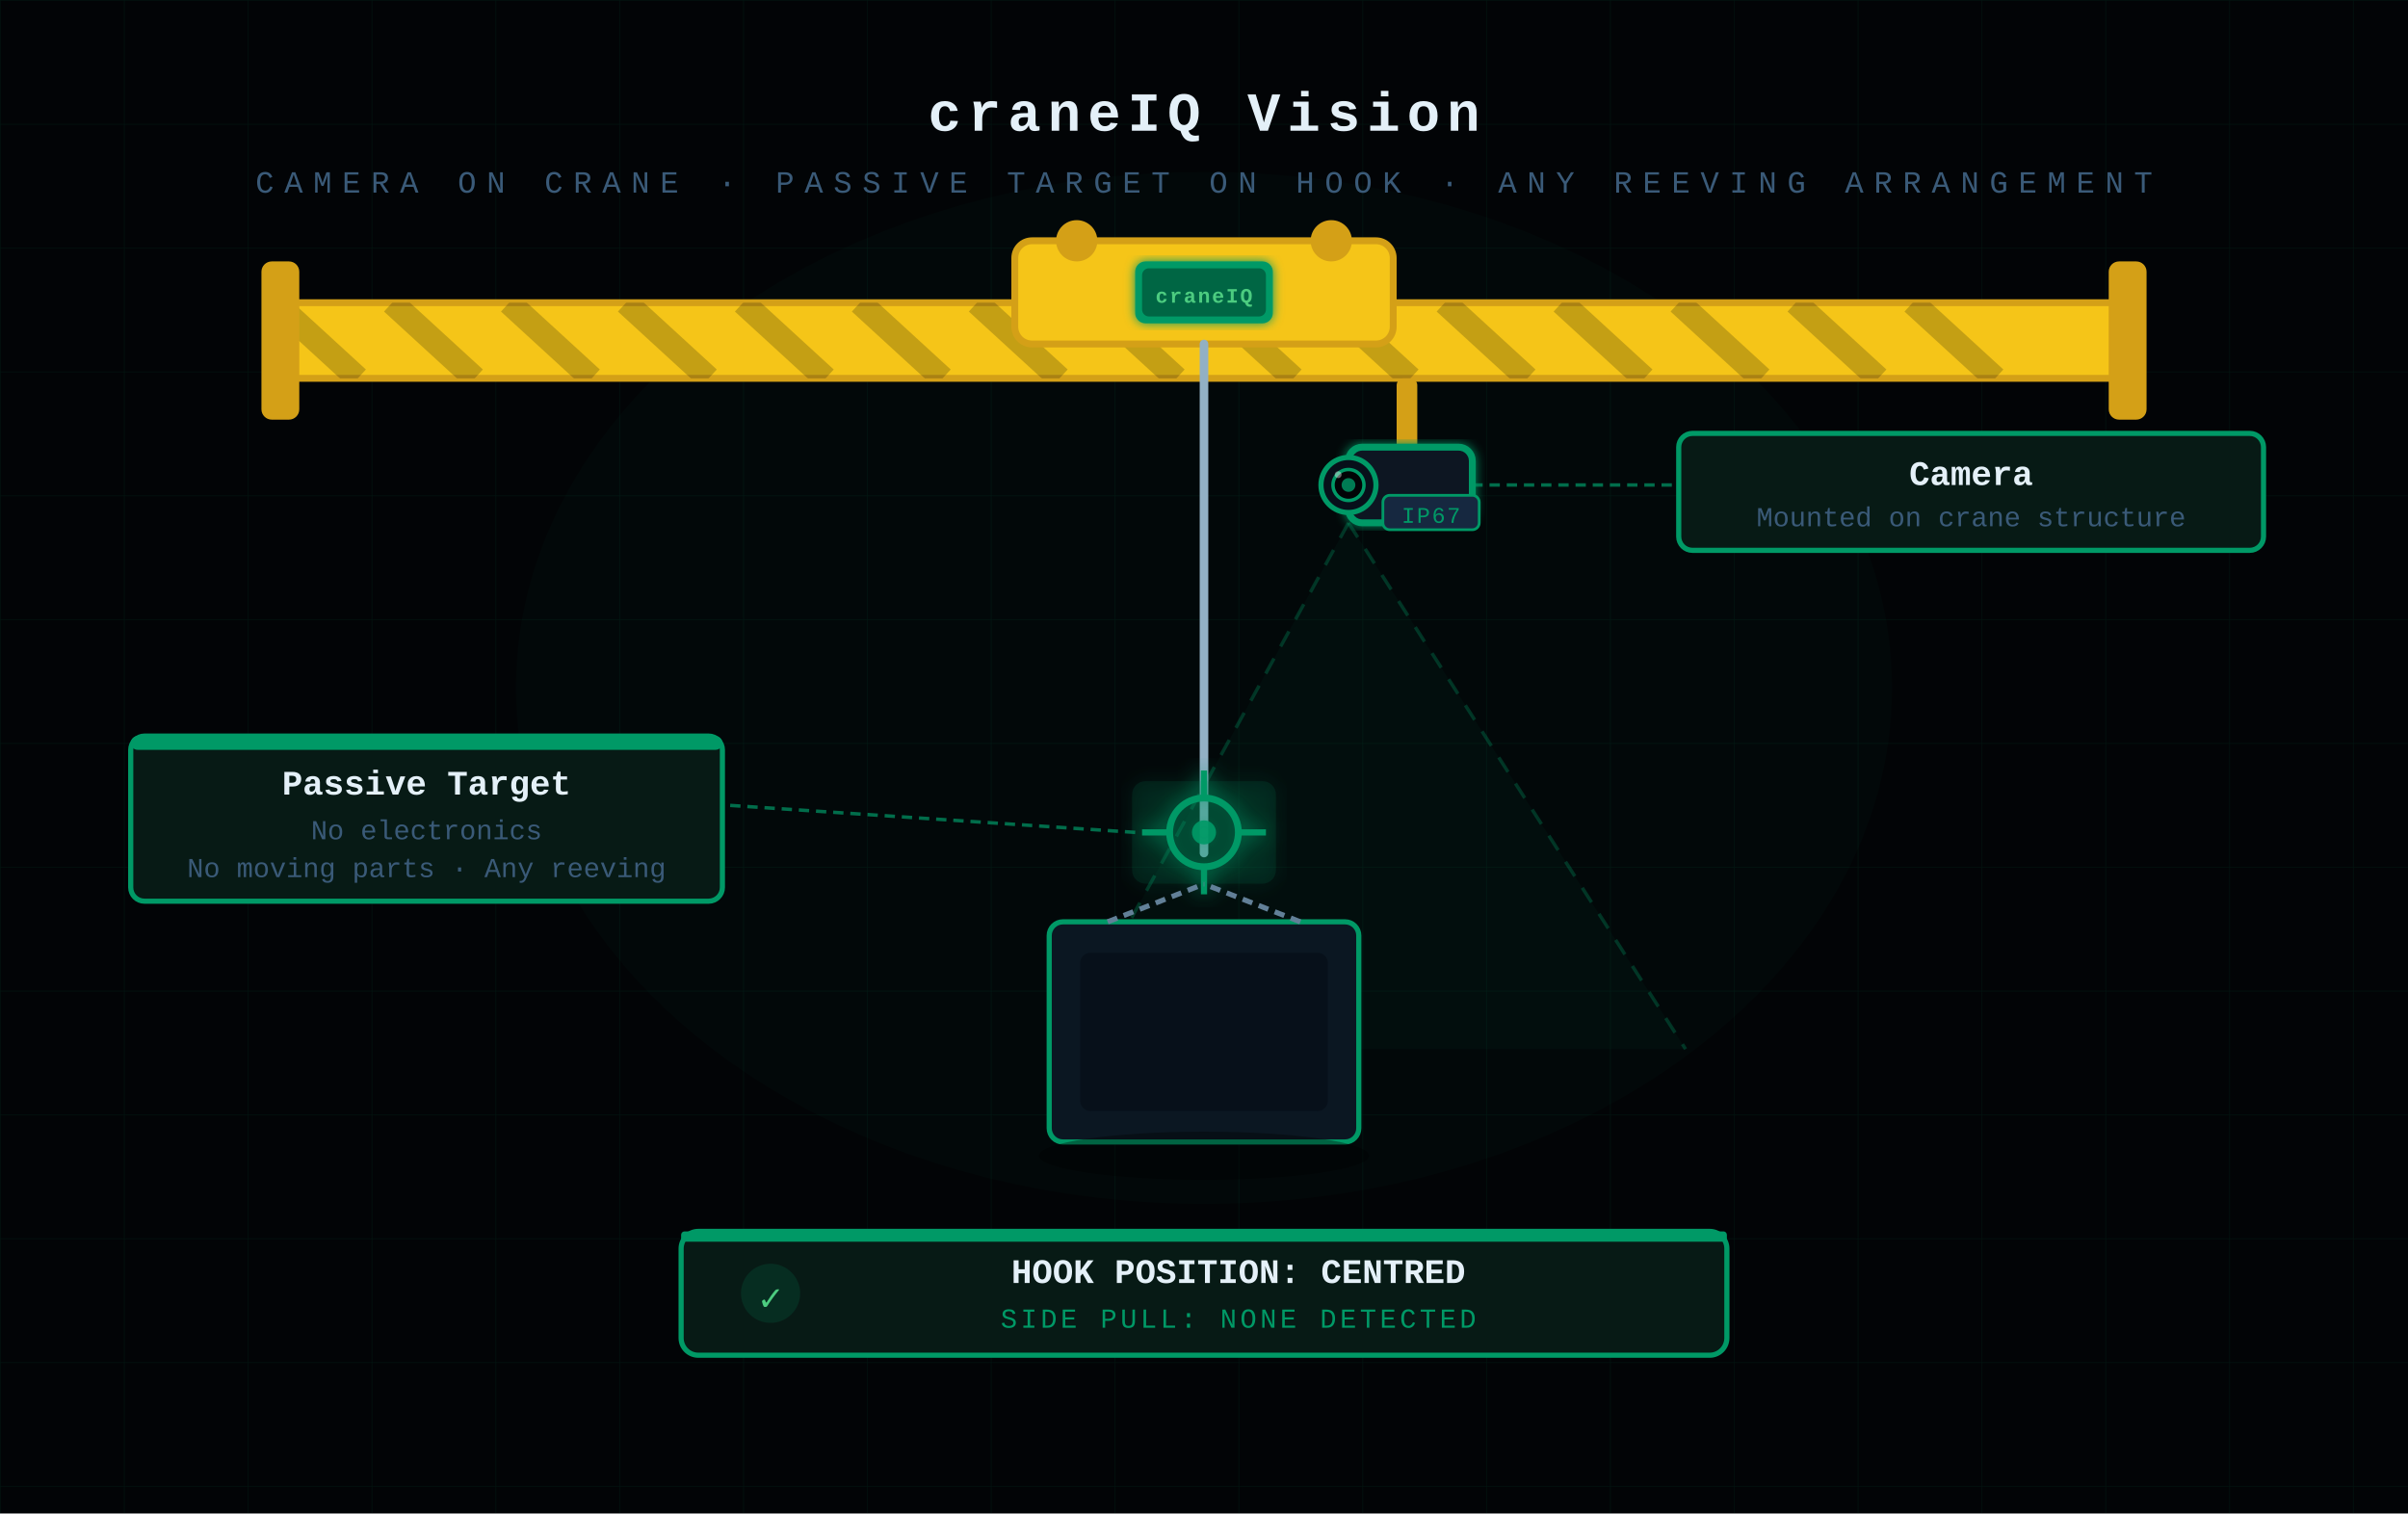
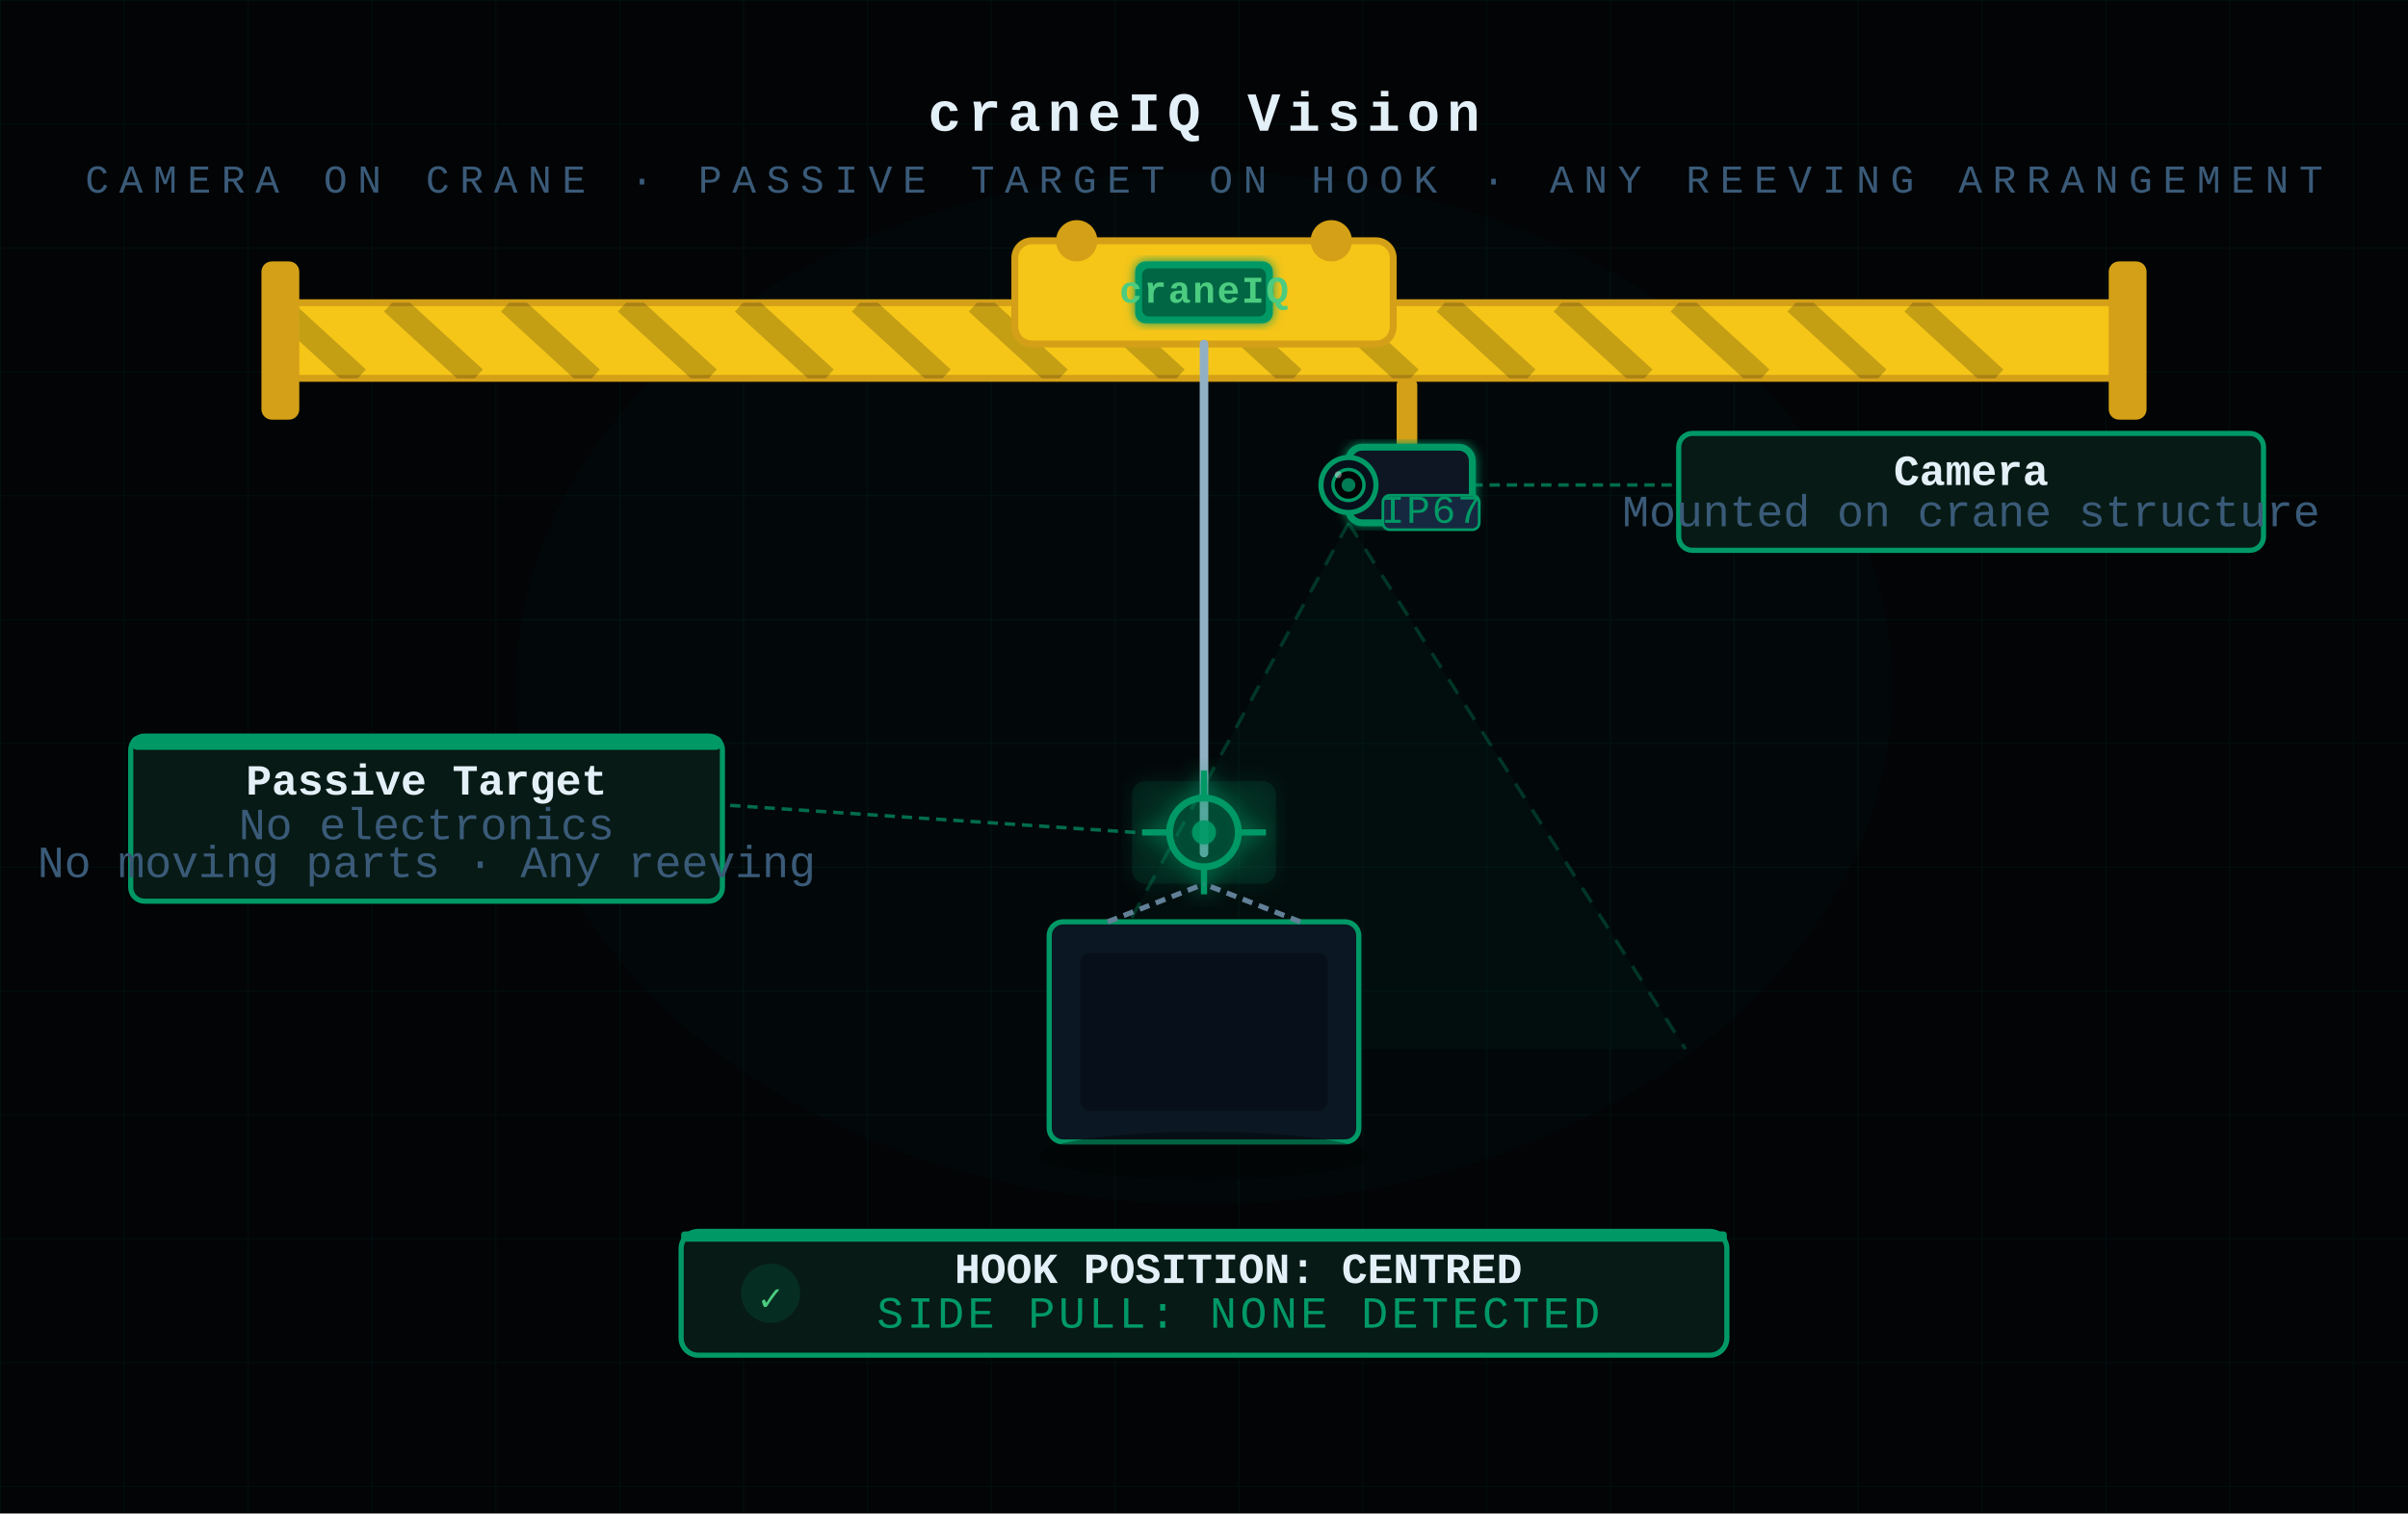
<svg xmlns="http://www.w3.org/2000/svg" viewBox="0 0 700 440" font-family="'Share Tech Mono', 'Courier New', monospace">
  <defs>
    <pattern id="grid3" width="36" height="36" patternUnits="userSpaceOnUse">
      <path d="M 36 0 L 0 0 0 36" fill="none" stroke="#009966" stroke-width="0.3" opacity="0.12" />
    </pattern>
    <filter id="gv">
      <feGaussianBlur stdDeviation="3" result="blur" />
      <feMerge>
        <feMergeNode in="blur" />
        <feMergeNode in="SourceGraphic" />
      </feMerge>
    </filter>
    <filter id="gvs">
      <feGaussianBlur stdDeviation="1.5" result="blur" />
      <feMerge>
        <feMergeNode in="blur" />
        <feMergeNode in="SourceGraphic" />
      </feMerge>
    </filter>
  </defs>
  <rect width="700" height="440" fill="#020406" />
  <rect width="700" height="440" fill="url(#grid3)" />
  <ellipse cx="350" cy="200" rx="200" ry="150" fill="#009966" opacity="0.03" />
  <text x="350" y="38" text-anchor="middle" fill="#e4f0f8" font-size="16" font-weight="bold" letter-spacing="2">craneIQ Vision</text>
-   <text x="350" y="56" text-anchor="middle" fill="#3a5a78" font-size="9" letter-spacing="3">CAMERA ON CRANE · PASSIVE TARGET ON HOOK · ANY REEVING ARRANGEMENT</text>
+   <text x="350" y="56" text-anchor="middle" fill="#3a5a78" font-size="11.5" letter-spacing="3">CAMERA ON CRANE · PASSIVE TARGET ON HOOK · ANY REEVING ARRANGEMENT</text>
  <rect x="80" y="88" width="540" height="22" rx="4" fill="#F5C518" stroke="#D4A017" stroke-width="2" />
  <clipPath id="cvb">
    <rect x="80" y="88" width="540" height="22" rx="4" />
  </clipPath>
  <g clip-path="url(#cvb)" opacity="0.2">
    <line x1="80" y1="88" x2="104" y2="110" stroke="#020406" stroke-width="7" />
    <line x1="114" y1="88" x2="138" y2="110" stroke="#020406" stroke-width="7" />
    <line x1="148" y1="88" x2="172" y2="110" stroke="#020406" stroke-width="7" />
    <line x1="182" y1="88" x2="206" y2="110" stroke="#020406" stroke-width="7" />
    <line x1="216" y1="88" x2="240" y2="110" stroke="#020406" stroke-width="7" />
    <line x1="250" y1="88" x2="274" y2="110" stroke="#020406" stroke-width="7" />
    <line x1="284" y1="88" x2="308" y2="110" stroke="#020406" stroke-width="7" />
    <line x1="318" y1="88" x2="342" y2="110" stroke="#020406" stroke-width="7" />
    <line x1="352" y1="88" x2="376" y2="110" stroke="#020406" stroke-width="7" />
    <line x1="386" y1="88" x2="410" y2="110" stroke="#020406" stroke-width="7" />
    <line x1="420" y1="88" x2="444" y2="110" stroke="#020406" stroke-width="7" />
    <line x1="454" y1="88" x2="478" y2="110" stroke="#020406" stroke-width="7" />
    <line x1="488" y1="88" x2="512" y2="110" stroke="#020406" stroke-width="7" />
    <line x1="522" y1="88" x2="546" y2="110" stroke="#020406" stroke-width="7" />
    <line x1="556" y1="88" x2="580" y2="110" stroke="#020406" stroke-width="7" />
  </g>
  <rect x="76" y="76" width="11" height="46" rx="3" fill="#D4A017" />
  <rect x="613" y="76" width="11" height="46" rx="3" fill="#D4A017" />
  <rect x="295" y="70" width="110" height="30" rx="5" fill="#F5C518" stroke="#D4A017" stroke-width="2" />
  <circle cx="313" cy="70" r="6" fill="#D4A017" />
  <circle cx="387" cy="70" r="6" fill="#D4A017" />
  <rect x="330" y="76" width="40" height="18" rx="3" fill="#009966" filter="url(#gvs)" />
  <rect x="332" y="78" width="36" height="14" rx="2" fill="#006644" />
-   <text x="350" y="88" text-anchor="middle" fill="#4ccc80" font-size="6" font-weight="bold" letter-spacing="0.5">craneIQ</text>
+   <text x="350" y="88" text-anchor="middle" fill="#4ccc80" font-size="11" font-weight="bold" letter-spacing="0.5">craneIQ</text>
  <rect x="406" y="110" width="6" height="22" rx="2" fill="#D4A017" />
  <rect x="392" y="130" width="36" height="22" rx="4" fill="#0b1722" stroke="#009966" stroke-width="2" filter="url(#gvs)" />
  <circle cx="392" cy="141" r="8" fill="#07101a" stroke="#009966" stroke-width="1.5" />
  <circle cx="392" cy="141" r="4.5" fill="#020406" stroke="#009966" stroke-width="1" />
  <circle cx="392" cy="141" r="2" fill="#009966" opacity="0.8" />
  <circle cx="389" cy="138" r="1" fill="#fff" opacity="0.4" />
  <rect x="402" y="144" width="28" height="10" rx="2" fill="#162840" stroke="#009966" stroke-width="0.8" />
-   <text x="416" y="152" text-anchor="middle" fill="#009966" font-size="6.5" letter-spacing="0.5">IP67</text>
+   <text x="416" y="152" text-anchor="middle" fill="#009966" font-size="11.5" letter-spacing="0.5">IP67</text>
  <line x1="428" y1="141" x2="488" y2="141" stroke="#009966" stroke-width="1" stroke-dasharray="3 2" opacity="0.7" />
  <rect x="488" y="126" width="170" height="34" rx="4" fill="#071a15" stroke="#009966" stroke-width="1.5" />
-   <text x="573" y="141" text-anchor="middle" fill="#e4f0f8" font-size="10" font-weight="bold">Camera</text>
-   <text x="573" y="153" text-anchor="middle" fill="#3a5a78" font-size="8">Mounted on crane structure</text>
+   <text x="573" y="141" text-anchor="middle" fill="#e4f0f8" font-size="12.5" font-weight="bold">Camera</text>
+   <text x="573" y="153" text-anchor="middle" fill="#3a5a78" font-size="13">Mounted on crane structure</text>
  <polygon points="392,152 308,305 490,305" fill="#009966" opacity="0.04" />
  <line x1="392" y1="152" x2="308" y2="305" stroke="#009966" stroke-width="1" stroke-dasharray="5 4" opacity="0.3" />
  <line x1="392" y1="152" x2="490" y2="305" stroke="#009966" stroke-width="1" stroke-dasharray="5 4" opacity="0.3" />
  <line x1="350" y1="100" x2="350" y2="248" stroke="#92b0c4" stroke-width="2.5" stroke-linecap="round" />
  <g filter="url(#gv)">
    <rect x="330" y="228" width="40" height="28" rx="3" fill="#009966" opacity="0.12" stroke="#009966" stroke-width="1.8" />
    <circle cx="350" cy="242" r="10" fill="none" stroke="#009966" stroke-width="2" />
    <circle cx="350" cy="242" r="3.5" fill="#009966" opacity="0.9" />
    <line x1="332" y1="242" x2="340" y2="242" stroke="#009966" stroke-width="1.8" />
    <line x1="360" y1="242" x2="368" y2="242" stroke="#009966" stroke-width="1.8" />
    <line x1="350" y1="224" x2="350" y2="232" stroke="#009966" stroke-width="1.8" />
    <line x1="350" y1="252" x2="350" y2="260" stroke="#009966" stroke-width="1.8" />
  </g>
  <line x1="330" y1="242" x2="210" y2="234" stroke="#009966" stroke-width="1" stroke-dasharray="3 2" opacity="0.7" />
  <rect x="38" y="214" width="172" height="48" rx="4" fill="#071a15" stroke="#009966" stroke-width="1.5" />
  <rect x="38" y="214" width="172" height="4" rx="2" fill="#009966" />
-   <text x="124" y="231" text-anchor="middle" fill="#e4f0f8" font-size="10" font-weight="bold">Passive Target</text>
-   <text x="124" y="244" text-anchor="middle" fill="#3a5a78" font-size="8">No electronics</text>
-   <text x="124" y="255" text-anchor="middle" fill="#3a5a78" font-size="8">No moving parts · Any reeving</text>
+   <text x="124" y="231" text-anchor="middle" fill="#e4f0f8" font-size="12.5" font-weight="bold">Passive Target</text>
+   <text x="124" y="244" text-anchor="middle" fill="#3a5a78" font-size="13">No electronics</text>
+   <text x="124" y="255" text-anchor="middle" fill="#3a5a78" font-size="13">No moving parts · Any reeving</text>
  <rect x="305" y="268" width="90" height="64" rx="4" fill="#0b1722" stroke="#009966" stroke-width="1.5" />
  <rect x="314" y="277" width="72" height="46" rx="3" fill="#07101a" />
  <line x1="322" y1="268" x2="350" y2="257" stroke="#628098" stroke-width="1.5" stroke-dasharray="3 2" />
  <line x1="378" y1="268" x2="350" y2="257" stroke="#628098" stroke-width="1.5" stroke-dasharray="3 2" />
  <ellipse cx="350" cy="336" rx="48" ry="7" fill="#000" opacity="0.35" />
  <rect x="198" y="358" width="304" height="36" rx="5" fill="#071a15" stroke="#009966" stroke-width="1.5" />
  <rect x="198" y="358" width="304" height="3" rx="1" fill="#009966" />
  <circle cx="224" cy="376" r="8" fill="#009966" opacity="0.15" stroke="#009966" stroke-width="1.2" />
  <text x="224" y="381" text-anchor="middle" fill="#4ccc80" font-size="11">✓</text>
-   <text x="360" y="373" text-anchor="middle" fill="#e4f0f8" font-size="10" font-weight="bold">HOOK POSITION: CENTRED</text>
-   <text x="360" y="386" text-anchor="middle" fill="#009966" font-size="8" letter-spacing="1">SIDE PULL: NONE DETECTED</text>
+   <text x="360" y="373" text-anchor="middle" fill="#e4f0f8" font-size="12.5" font-weight="bold">HOOK POSITION: CENTRED</text>
+   <text x="360" y="386" text-anchor="middle" fill="#009966" font-size="13" letter-spacing="1">SIDE PULL: NONE DETECTED</text>
</svg>
